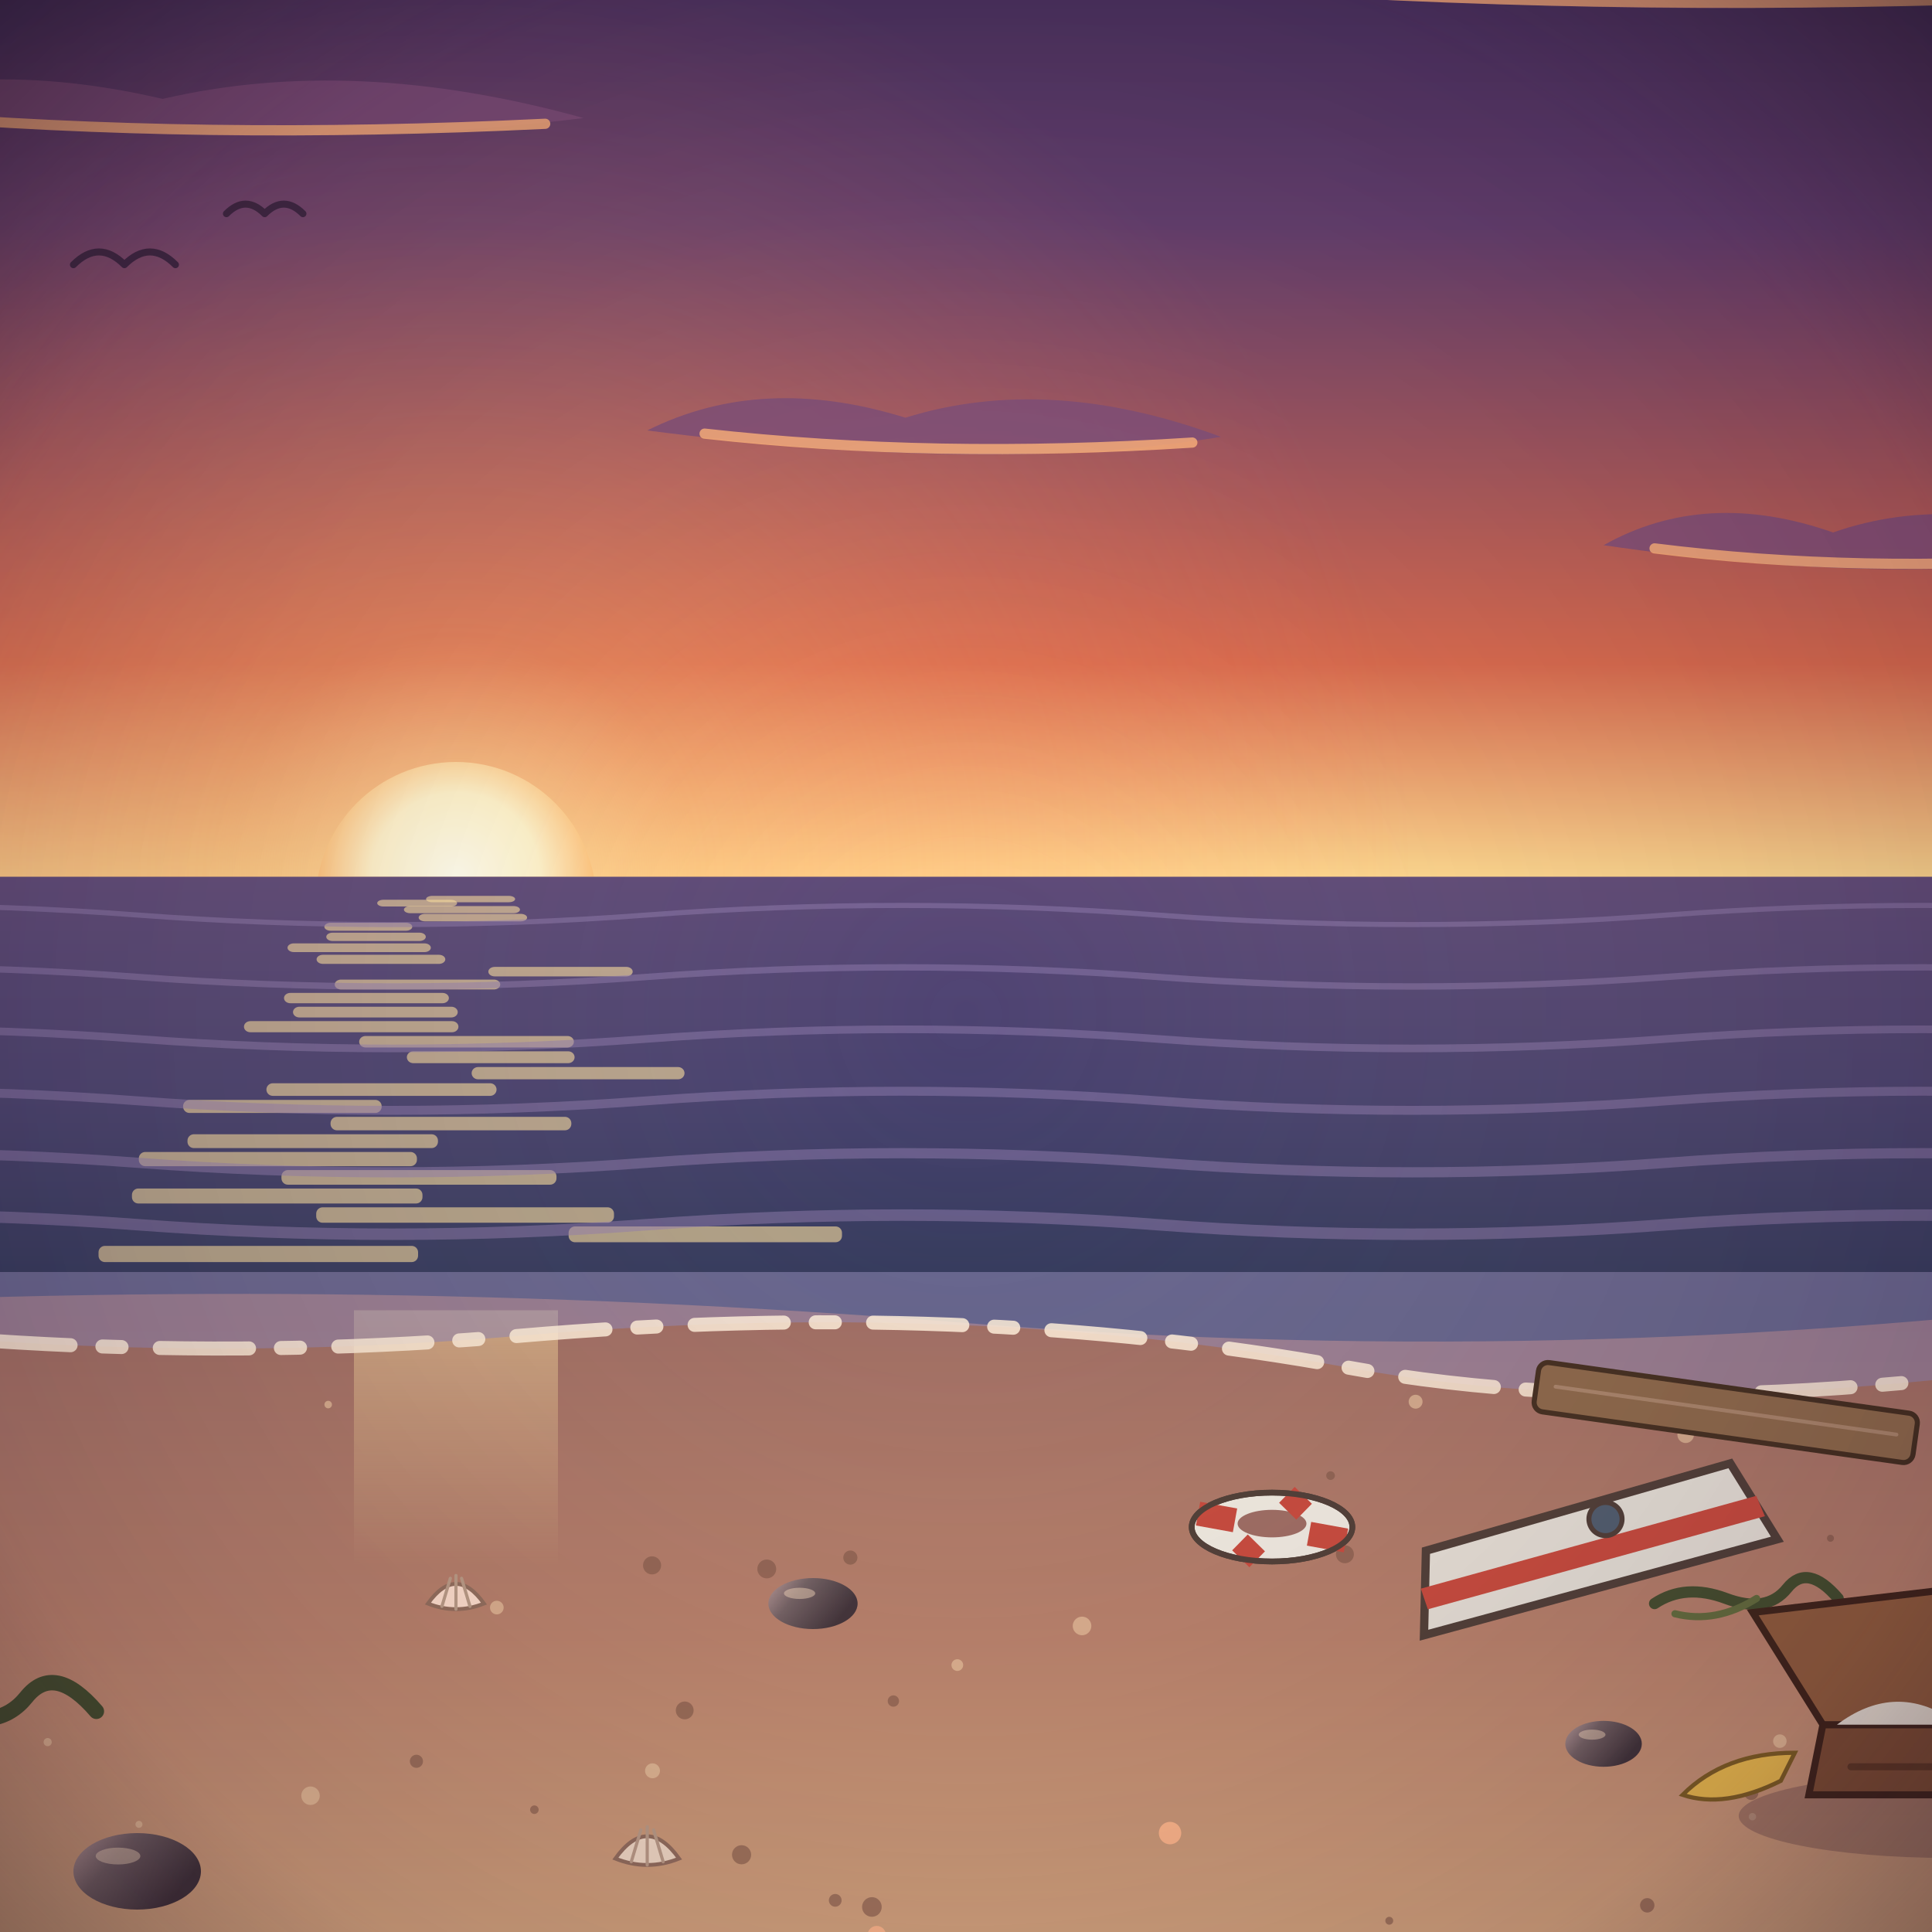
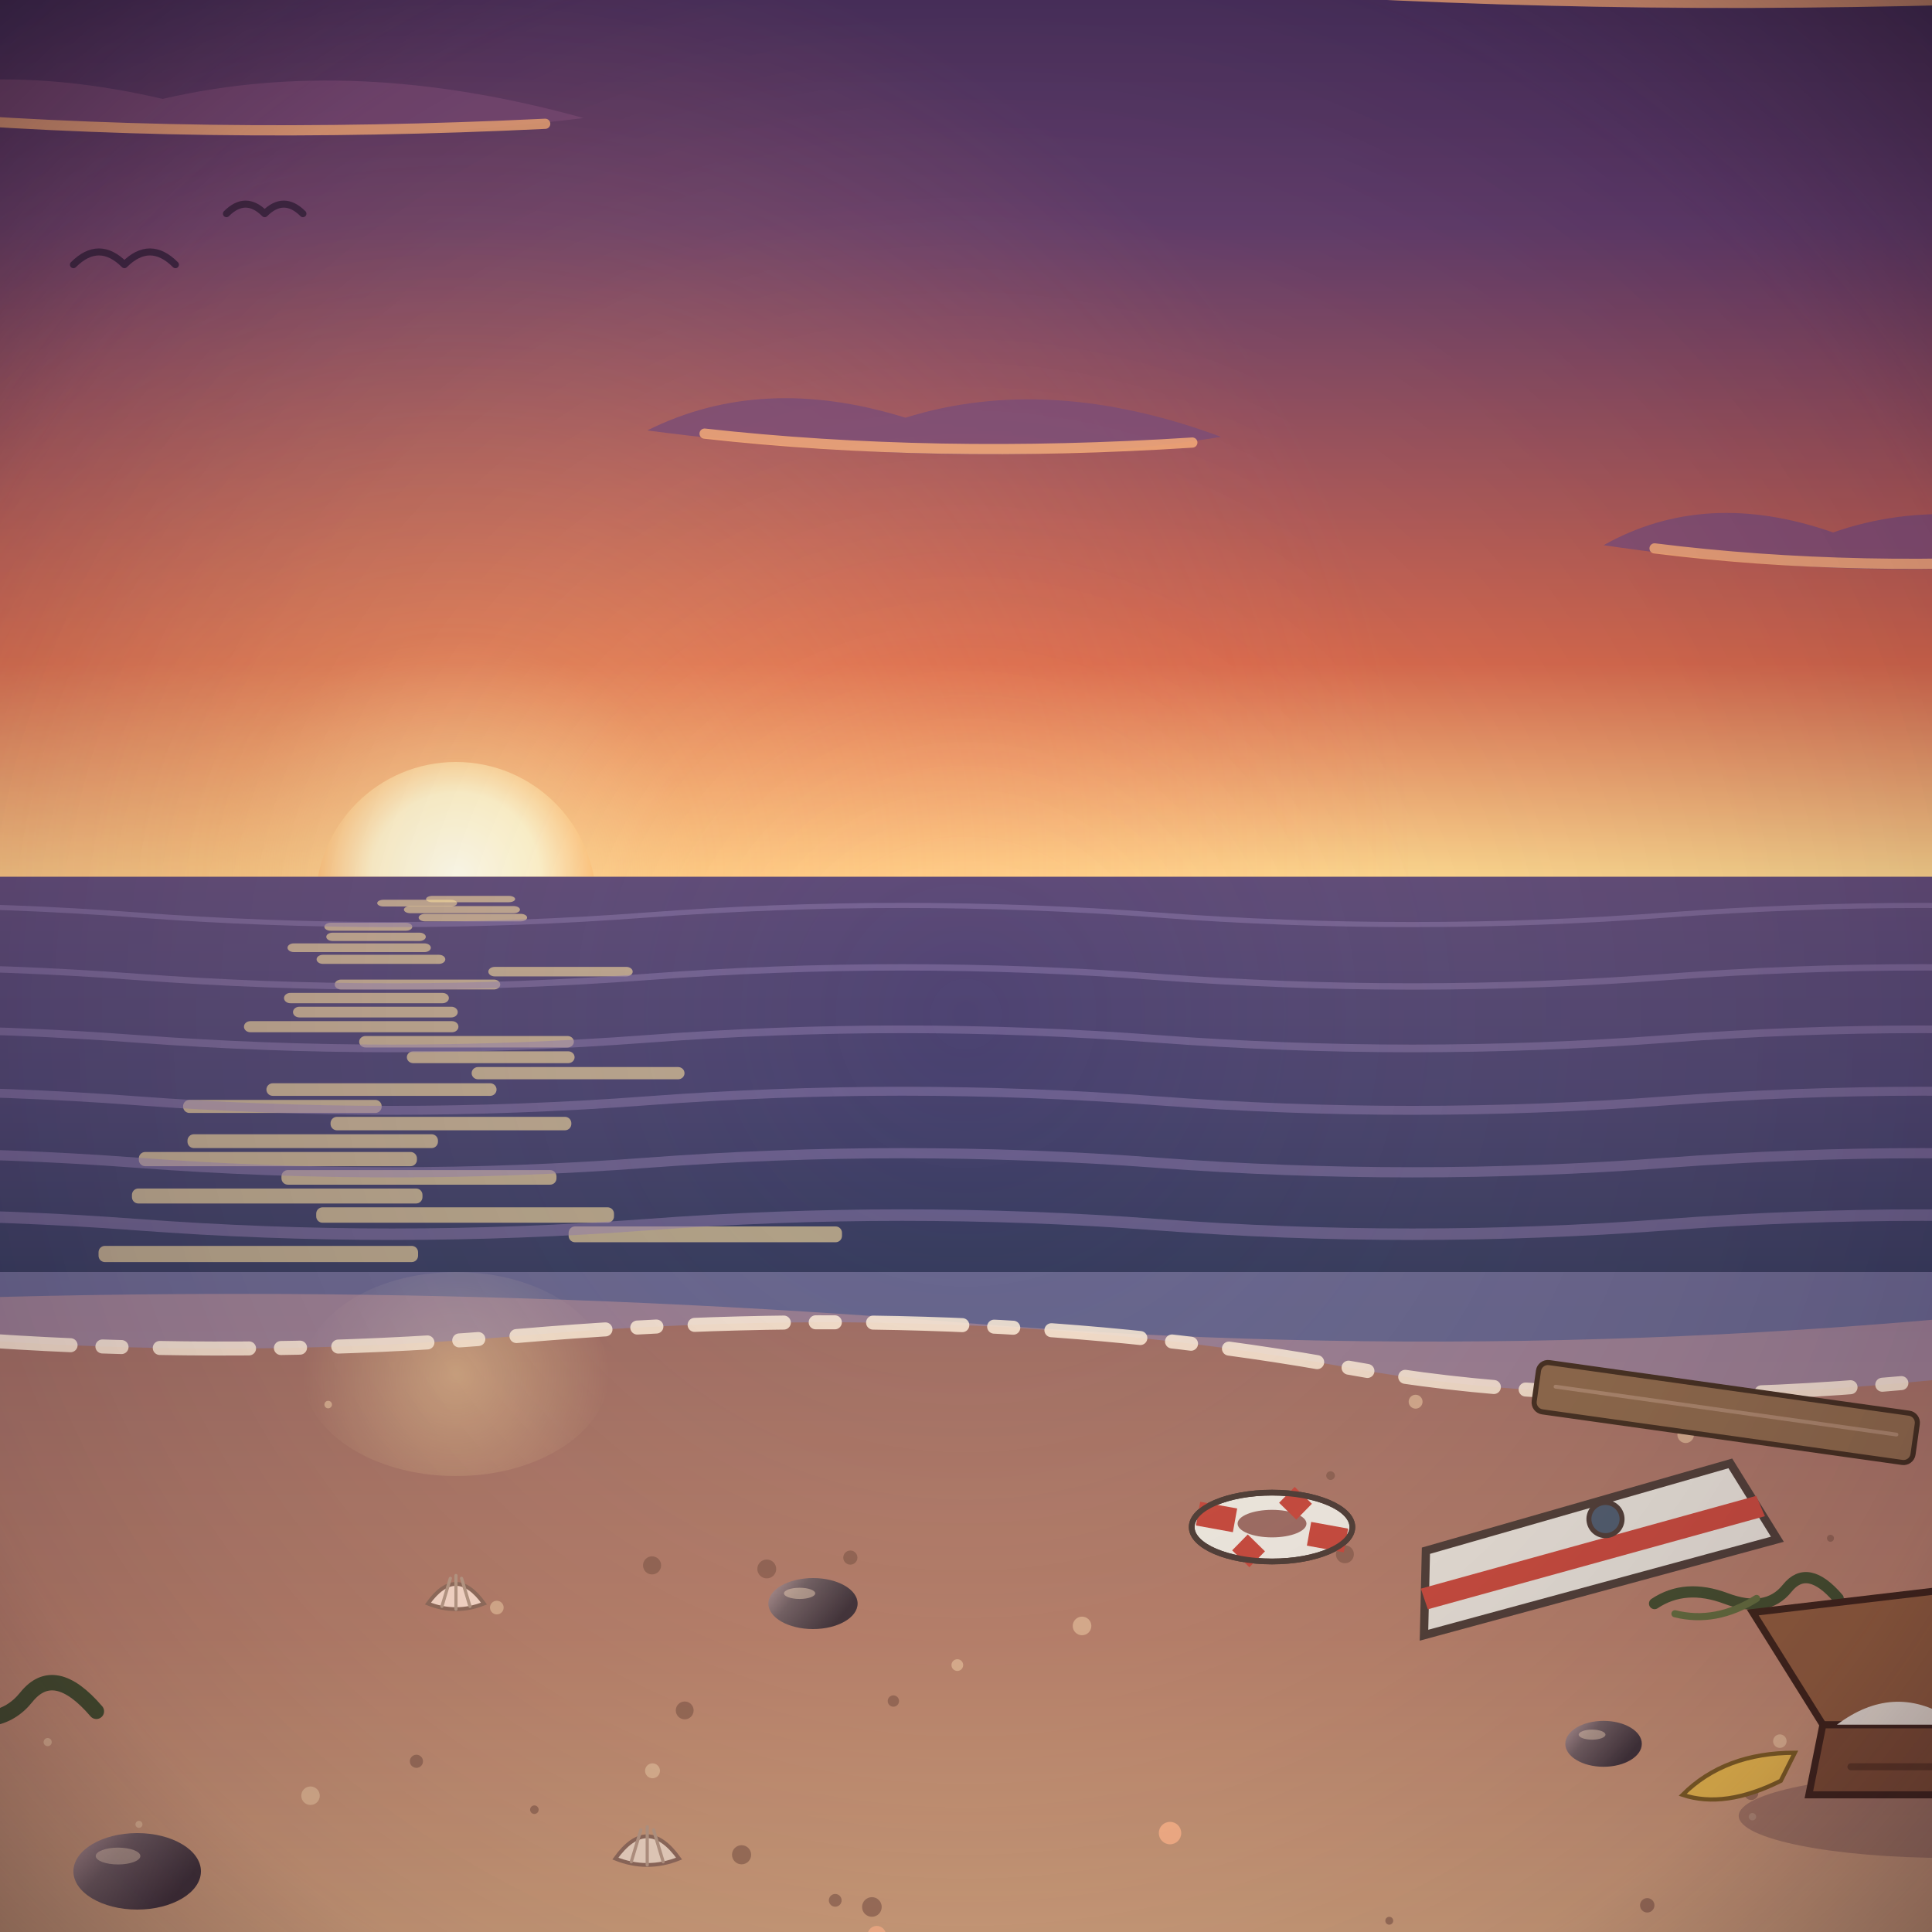
<svg xmlns="http://www.w3.org/2000/svg" width="400" height="400" viewBox="0 0 400 400">
  <defs>
    <linearGradient id="gre0" gradientUnits="userSpaceOnUse" x1="60" y1="336" x2="74" y2="348">
      <stop offset="0" stop-color="#B89A9A" />
      <stop offset="0.4" stop-color="#6E5E62" />
      <stop offset="1" stop-color="#3A2E36" />
    </linearGradient>
    <linearGradient id="gre1" gradientUnits="userSpaceOnUse" x1="317" y1="353" x2="335.2" y2="367">
      <stop offset="0" stop-color="#B89A9A" />
      <stop offset="0.4" stop-color="#6E5E62" />
      <stop offset="1" stop-color="#3A2E36" />
    </linearGradient>
    <linearGradient id="gre2" gradientUnits="userSpaceOnUse" x1="294" y1="318.4" x2="302.4" y2="325.6">
      <stop offset="0" stop-color="#B89A9A" />
      <stop offset="0.4" stop-color="#6E5E62" />
      <stop offset="1" stop-color="#3A2E36" />
    </linearGradient>
    <linearGradient id="gre3" gradientUnits="userSpaceOnUse" x1="169" y1="296" x2="178.8" y2="304">
      <stop offset="0" stop-color="#B89A9A" />
      <stop offset="0.4" stop-color="#6E5E62" />
      <stop offset="1" stop-color="#3A2E36" />
    </linearGradient>
    <linearGradient id="gre4" gradientUnits="userSpaceOnUse" x1="0" y1="0" x2="0" y2="186">
      <stop offset="0" stop-color="#241E4A" />
      <stop offset="0.45" stop-color="#5E3A6E" />
      <stop offset="0.82" stop-color="#D8664A" />
      <stop offset="1" stop-color="#FFD98E" />
    </linearGradient>
    <radialGradient id="gre5" gradientUnits="userSpaceOnUse" cx="120" cy="186" r="150" fx="120" fy="186">
      <stop offset="0" stop-color="#FFE6A8" stop-opacity="0.75" />
      <stop offset="0.25" stop-color="#FFB070" stop-opacity="0.35" />
      <stop offset="1" stop-color="#FF8060" stop-opacity="0" />
    </radialGradient>
    <radialGradient id="gre6" gradientUnits="userSpaceOnUse" cx="120" cy="186" r="22" fx="120" fy="186">
      <stop offset="0" stop-color="#FFFFF0" />
      <stop offset="0.6" stop-color="#FFF4CC" />
      <stop offset="1" stop-color="#FFC27A" />
    </radialGradient>
    <clipPath id="gre7">
      <path d="M0,0 L400,0 L400,186 L0,186 Z" />
    </clipPath>
    <linearGradient id="gre8" gradientUnits="userSpaceOnUse" x1="0" y1="186" x2="0" y2="254">
      <stop offset="0" stop-color="#5B4878" />
      <stop offset="0.5" stop-color="#45406E" />
      <stop offset="1" stop-color="#2B3558" />
    </linearGradient>
    <linearGradient id="gre9" gradientUnits="userSpaceOnUse" x1="0" y1="254" x2="0" y2="400">
      <stop offset="0" stop-color="#9C6A62" />
      <stop offset="0.35" stop-color="#B8806A" />
      <stop offset="0.7" stop-color="#D6A77E" />
      <stop offset="1" stop-color="#8E6450" />
    </linearGradient>
-     <linearGradient id="gre10" gradientUnits="userSpaceOnUse" x1="0" y1="254" x2="0" y2="294">
-       <stop offset="0" stop-color="#FFE2A0" stop-opacity="0.5" />
+     <radialGradient id="gre10" gradientUnits="userSpaceOnUse" cx="120" cy="264" r="24" fx="120" fy="264">
+       <stop offset="0" stop-color="#FFE2A0" stop-opacity="0.45" />
      <stop offset="1" stop-color="#FFE2A0" stop-opacity="0" />
-     </linearGradient>
+     </radialGradient>
    <radialGradient id="gre11" gradientUnits="userSpaceOnUse" cx="200" cy="210" r="300" fx="200" fy="210">
      <stop offset="0" stop-color="#FFD8A0" stop-opacity="0" />
      <stop offset="0.75" stop-color="#3A1E2E" stop-opacity="0.18" />
      <stop offset="1" stop-color="#1A0E18" stop-opacity="0.55" />
    </radialGradient>
  </defs>
  <g transform="translate(200 200)">
    <g>
      <animateTransform attributeName="transform" type="translate" values="60 0;60 0;-56 6" keyTimes="0;0.18;1" calcMode="spline" keySplines="0.45 0 0.55 1;0.45 0 0.55 1" dur="6.4s" begin="0s" fill="freeze" additive="sum" />
      <g>
        <animateTransform attributeName="transform" type="translate" values="0 0;-4 2;0 0" keyTimes="0;0.5;1" calcMode="spline" keySplines="0.45 0 0.55 1;0.45 0 0.55 1" dur="7s" begin="0s" repeatCount="indefinite" additive="sum" />
        <g transform="scale(1.32) translate(-200 -200)">
          <rect width="400" height="188" fill="url(#gre4)" />
          <circle cx="120" cy="186" r="150" fill="url(#gre5)" />
          <g>
            <animateTransform attributeName="transform" type="translate" from="0 0" to="30 0" dur="40s" begin="-17.33s" repeatCount="indefinite" additive="sum" />
            <animateTransform attributeName="transform" type="translate" values="0 0;-15 0;0 0" keyTimes="0;0.5;1" calcMode="spline" keySplines="0.45 0 0.55 1;0.45 0 0.55 1" dur="20s" begin="0s" repeatCount="indefinite" additive="sum" />
            <path d="M20,66 q24,-9 54,-2 q30,-7 66,3 q-48,6 -120,-1 Z" fill="#7A4A78" opacity="0.85" />
            <path d="M32,66.5 q48,4 102,1.4" fill="none" stroke="#FFB27A" stroke-width="1.6" stroke-linecap="round" opacity="0.85" />
          </g>
          <g>
            <animateTransform attributeName="transform" type="translate" from="0 0" to="-30 0" dur="40s" begin="-38.26s" repeatCount="indefinite" additive="sum" />
            <animateTransform attributeName="transform" type="translate" values="0 0;15 0;0 0" keyTimes="0;0.5;1" calcMode="spline" keySplines="0.45 0 0.55 1;0.45 0 0.55 1" dur="20s" begin="0s" repeatCount="indefinite" additive="sum" />
            <path d="M230,46 q30,-9 67.5,-2 q37.5,-7 82.5,3 q-60,6 -150,-1 Z" fill="#7A4A78" opacity="0.85" />
            <path d="M245,46.5 q60,4 127.5,1.4" fill="none" stroke="#FFB27A" stroke-width="1.6" stroke-linecap="round" opacity="0.85" />
          </g>
          <g>
            <animateTransform attributeName="transform" type="translate" from="0 0" to="18 0" dur="40s" begin="-7.03s" repeatCount="indefinite" additive="sum" />
            <animateTransform attributeName="transform" type="translate" values="0 0;-9 0;0 0" keyTimes="0;0.5;1" calcMode="spline" keySplines="0.45 0 0.55 1;0.45 0 0.55 1" dur="20s" begin="0s" repeatCount="indefinite" additive="sum" />
            <path d="M150,116 q18,-9 40.5,-2 q22.5,-7 49.5,3 q-36,6 -90,-1 Z" fill="#7A4A78" opacity="0.85" />
            <path d="M159,116.5 q36,4 76.5,1.4" fill="none" stroke="#FFB27A" stroke-width="1.6" stroke-linecap="round" opacity="0.85" />
          </g>
          <g>
            <animateTransform attributeName="transform" type="translate" from="0 0" to="-21 0" dur="40s" begin="-9.29s" repeatCount="indefinite" additive="sum" />
            <animateTransform attributeName="transform" type="translate" values="0 0;10.5 0;0 0" keyTimes="0;0.5;1" calcMode="spline" keySplines="0.45 0 0.55 1;0.45 0 0.55 1" dur="20s" begin="0s" repeatCount="indefinite" additive="sum" />
            <path d="M300,134 q16,-9 36,-2 q20,-7 44,3 q-32,6 -80,-1 Z" fill="#7A4A78" opacity="0.85" />
            <path d="M308,134.5 q32,4 68,1.4" fill="none" stroke="#FFB27A" stroke-width="1.6" stroke-linecap="round" opacity="0.85" />
          </g>
          <g>
            <animateTransform attributeName="transform" type="translate" from="0 0" to="60 -8" dur="26s" begin="0s" repeatCount="indefinite" additive="sum" />
            <path d="M60,90 q4,-4 8,0 q4,-4 8,0 M84,82 q3,-3 6,0 q3,-3 6,0" fill="none" stroke="#3A2440" stroke-width="1.1" stroke-linecap="round" stroke-linejoin="round" />
          </g>
          <g>
            <circle cx="120" cy="190" r="22" fill="url(#gre6)" clip-path="url(#gre7)">
              <animate attributeName="r" values="22;22.8;22.2;22" keyTimes="0;0.33;0.67;1" calcMode="spline" keySplines="0.45 0 0.55 1;0.45 0 0.55 1;0.45 0 0.55 1" dur="4s" begin="0s" repeatCount="indefinite" />
            </circle>
          </g>
          <rect y="186" width="400" height="78" fill="url(#gre8)" />
          <rect x="115.31" y="189" width="13.97" height="1" rx="1" fill="#FFE2A0" opacity="0.6">
            <animate attributeName="opacity" values="0.15;0.85;0.35;0.15" keyTimes="0;0.33;0.67;1" calcMode="spline" keySplines="0.45 0 0.55 1;0.45 0 0.55 1;0.45 0 0.55 1" dur="1.37s" begin="-0.47s" repeatCount="indefinite" />
          </rect>
          <rect x="107.65" y="189.61" width="12.53" height="1.06" rx="1" fill="#FFE2A0" opacity="0.6">
            <animate attributeName="opacity" values="0.15;0.85;0.35;0.15" keyTimes="0;0.33;0.67;1" calcMode="spline" keySplines="0.45 0 0.55 1;0.45 0 0.55 1;0.45 0 0.55 1" dur="2.29s" begin="-0.88s" repeatCount="indefinite" />
          </rect>
          <rect x="111.84" y="190.6" width="18.2" height="1.12" rx="1" fill="#FFE2A0" opacity="0.6">
            <animate attributeName="opacity" values="0.15;0.85;0.35;0.15" keyTimes="0;0.33;0.67;1" calcMode="spline" keySplines="0.45 0 0.55 1;0.45 0 0.55 1;0.45 0 0.55 1" dur="2.01s" begin="-1s" repeatCount="indefinite" />
          </rect>
          <rect x="114.15" y="191.82" width="17.01" height="1.18" rx="1" fill="#FFE2A0" opacity="0.6">
            <animate attributeName="opacity" values="0.15;0.85;0.35;0.15" keyTimes="0;0.33;0.67;1" calcMode="spline" keySplines="0.45 0 0.55 1;0.45 0 0.55 1;0.45 0 0.55 1" dur="1.6s" begin="-0.34s" repeatCount="indefinite" />
          </rect>
          <rect x="99.36" y="193.22" width="13.79" height="1.25" rx="1" fill="#FFE2A0" opacity="0.6">
            <animate attributeName="opacity" values="0.15;0.85;0.35;0.15" keyTimes="0;0.33;0.67;1" calcMode="spline" keySplines="0.45 0 0.55 1;0.45 0 0.55 1;0.45 0 0.55 1" dur="2.59s" begin="-1.12s" repeatCount="indefinite" />
          </rect>
          <rect x="99.66" y="194.77" width="15.61" height="1.31" rx="1" fill="#FFE2A0" opacity="0.6">
            <animate attributeName="opacity" values="0.15;0.85;0.35;0.15" keyTimes="0;0.33;0.67;1" calcMode="spline" keySplines="0.45 0 0.55 1;0.45 0 0.55 1;0.45 0 0.55 1" dur="2.56s" begin="-1s" repeatCount="indefinite" />
          </rect>
          <rect x="93.58" y="196.45" width="22.48" height="1.37" rx="1" fill="#FFE2A0" opacity="0.6">
            <animate attributeName="opacity" values="0.15;0.85;0.35;0.15" keyTimes="0;0.33;0.67;1" calcMode="spline" keySplines="0.45 0 0.55 1;0.45 0 0.55 1;0.45 0 0.55 1" dur="2.1s" begin="-0.21s" repeatCount="indefinite" />
          </rect>
          <rect x="98.14" y="198.24" width="20.19" height="1.43" rx="1" fill="#FFE2A0" opacity="0.6">
            <animate attributeName="opacity" values="0.15;0.85;0.35;0.15" keyTimes="0;0.33;0.67;1" calcMode="spline" keySplines="0.45 0 0.55 1;0.45 0 0.55 1;0.45 0 0.55 1" dur="1.28s" begin="-1.01s" repeatCount="indefinite" />
          </rect>
          <rect x="125.08" y="200.14" width="22.64" height="1.49" rx="1" fill="#FFE2A0" opacity="0.6">
            <animate attributeName="opacity" values="0.15;0.85;0.35;0.15" keyTimes="0;0.33;0.67;1" calcMode="spline" keySplines="0.45 0 0.55 1;0.45 0 0.55 1;0.45 0 0.55 1" dur="2.48s" begin="-0.77s" repeatCount="indefinite" />
          </rect>
          <rect x="100.98" y="202.13" width="25.97" height="1.55" rx="1" fill="#FFE2A0" opacity="0.6">
            <animate attributeName="opacity" values="0.15;0.85;0.35;0.15" keyTimes="0;0.33;0.67;1" calcMode="spline" keySplines="0.45 0 0.55 1;0.45 0 0.55 1;0.45 0 0.55 1" dur="1.93s" begin="-1.09s" repeatCount="indefinite" />
          </rect>
          <rect x="93.03" y="204.22" width="25.86" height="1.62" rx="1" fill="#FFE2A0" opacity="0.6">
            <animate attributeName="opacity" values="0.15;0.85;0.35;0.15" keyTimes="0;0.33;0.67;1" calcMode="spline" keySplines="0.45 0 0.55 1;0.45 0 0.55 1;0.45 0 0.55 1" dur="2.33s" begin="-0.06s" repeatCount="indefinite" />
          </rect>
          <rect x="94.44" y="206.39" width="25.84" height="1.68" rx="1" fill="#FFE2A0" opacity="0.6">
            <animate attributeName="opacity" values="0.15;0.85;0.35;0.15" keyTimes="0;0.33;0.67;1" calcMode="spline" keySplines="0.45 0 0.55 1;0.45 0 0.55 1;0.45 0 0.55 1" dur="1.34s" begin="-1.14s" repeatCount="indefinite" />
          </rect>
          <rect x="86.75" y="208.65" width="33.64" height="1.74" rx="1" fill="#FFE2A0" opacity="0.6">
            <animate attributeName="opacity" values="0.15;0.85;0.35;0.15" keyTimes="0;0.33;0.67;1" calcMode="spline" keySplines="0.45 0 0.55 1;0.45 0 0.55 1;0.45 0 0.55 1" dur="1.59s" begin="-0.1s" repeatCount="indefinite" />
          </rect>
          <rect x="104.82" y="210.98" width="33.68" height="1.8" rx="1" fill="#FFE2A0" opacity="0.6">
            <animate attributeName="opacity" values="0.15;0.85;0.35;0.15" keyTimes="0;0.33;0.67;1" calcMode="spline" keySplines="0.45 0 0.55 1;0.45 0 0.55 1;0.45 0 0.55 1" dur="1.54s" begin="-1.91s" repeatCount="indefinite" />
          </rect>
          <rect x="112.3" y="213.38" width="26.31" height="1.86" rx="1" fill="#FFE2A0" opacity="0.6">
            <animate attributeName="opacity" values="0.15;0.85;0.35;0.15" keyTimes="0;0.33;0.67;1" calcMode="spline" keySplines="0.45 0 0.55 1;0.45 0 0.55 1;0.45 0 0.55 1" dur="1.77s" begin="-0.74s" repeatCount="indefinite" />
          </rect>
          <rect x="122.46" y="215.85" width="33.39" height="1.92" rx="1" fill="#FFE2A0" opacity="0.6">
            <animate attributeName="opacity" values="0.15;0.85;0.35;0.15" keyTimes="0;0.33;0.67;1" calcMode="spline" keySplines="0.45 0 0.55 1;0.45 0 0.55 1;0.45 0 0.55 1" dur="1.36s" begin="-1.08s" repeatCount="indefinite" />
          </rect>
          <rect x="90.27" y="218.39" width="36.1" height="1.98" rx="1" fill="#FFE2A0" opacity="0.6">
            <animate attributeName="opacity" values="0.15;0.85;0.35;0.15" keyTimes="0;0.33;0.67;1" calcMode="spline" keySplines="0.45 0 0.55 1;0.45 0 0.55 1;0.45 0 0.55 1" dur="1.47s" begin="-0.46s" repeatCount="indefinite" />
          </rect>
          <rect x="77.2" y="221" width="31.15" height="2.05" rx="1" fill="#FFE2A0" opacity="0.6">
            <animate attributeName="opacity" values="0.15;0.85;0.35;0.15" keyTimes="0;0.33;0.67;1" calcMode="spline" keySplines="0.45 0 0.55 1;0.45 0 0.55 1;0.45 0 0.55 1" dur="1.94s" begin="-1s" repeatCount="indefinite" />
          </rect>
          <rect x="100.33" y="223.66" width="37.77" height="2.11" rx="1" fill="#FFE2A0" opacity="0.6">
            <animate attributeName="opacity" values="0.15;0.85;0.35;0.15" keyTimes="0;0.33;0.67;1" calcMode="spline" keySplines="0.45 0 0.55 1;0.45 0 0.55 1;0.45 0 0.55 1" dur="1.45s" begin="-0.43s" repeatCount="indefinite" />
          </rect>
          <rect x="77.89" y="226.39" width="39.29" height="2.17" rx="1" fill="#FFE2A0" opacity="0.6">
            <animate attributeName="opacity" values="0.15;0.85;0.35;0.15" keyTimes="0;0.33;0.67;1" calcMode="spline" keySplines="0.45 0 0.55 1;0.45 0 0.55 1;0.45 0 0.55 1" dur="2.19s" begin="-1.22s" repeatCount="indefinite" />
          </rect>
          <rect x="70.26" y="229.17" width="43.62" height="2.23" rx="1" fill="#FFE2A0" opacity="0.6">
            <animate attributeName="opacity" values="0.15;0.85;0.35;0.15" keyTimes="0;0.33;0.67;1" calcMode="spline" keySplines="0.45 0 0.55 1;0.45 0 0.55 1;0.45 0 0.55 1" dur="2.37s" begin="-1.8s" repeatCount="indefinite" />
          </rect>
          <rect x="92.63" y="232.01" width="43.14" height="2.29" rx="1" fill="#FFE2A0" opacity="0.6">
            <animate attributeName="opacity" values="0.15;0.85;0.35;0.15" keyTimes="0;0.33;0.67;1" calcMode="spline" keySplines="0.45 0 0.55 1;0.45 0 0.55 1;0.45 0 0.55 1" dur="1.4s" begin="-1.43s" repeatCount="indefinite" />
          </rect>
          <rect x="69.18" y="234.9" width="45.57" height="2.35" rx="1" fill="#FFE2A0" opacity="0.6">
            <animate attributeName="opacity" values="0.15;0.85;0.35;0.15" keyTimes="0;0.33;0.67;1" calcMode="spline" keySplines="0.45 0 0.55 1;0.45 0 0.55 1;0.45 0 0.55 1" dur="1.75s" begin="-0.13s" repeatCount="indefinite" />
          </rect>
          <rect x="98.08" y="237.85" width="46.71" height="2.42" rx="1" fill="#FFE2A0" opacity="0.6">
            <animate attributeName="opacity" values="0.15;0.85;0.35;0.15" keyTimes="0;0.33;0.67;1" calcMode="spline" keySplines="0.45 0 0.55 1;0.45 0 0.55 1;0.45 0 0.55 1" dur="2.57s" begin="-0.95s" repeatCount="indefinite" />
          </rect>
          <rect x="137.67" y="240.85" width="42.88" height="2.48" rx="1" fill="#FFE2A0" opacity="0.6">
            <animate attributeName="opacity" values="0.15;0.85;0.35;0.15" keyTimes="0;0.33;0.67;1" calcMode="spline" keySplines="0.45 0 0.55 1;0.45 0 0.55 1;0.45 0 0.55 1" dur="1.95s" begin="-0.33s" repeatCount="indefinite" />
          </rect>
          <rect x="63.94" y="243.9" width="50.12" height="2.54" rx="1" fill="#FFE2A0" opacity="0.6">
            <animate attributeName="opacity" values="0.15;0.85;0.35;0.15" keyTimes="0;0.33;0.67;1" calcMode="spline" keySplines="0.45 0 0.55 1;0.45 0 0.55 1;0.45 0 0.55 1" dur="1.32s" begin="-1.62s" repeatCount="indefinite" />
          </rect>
          <g>
            <animateTransform attributeName="transform" type="translate" from="0 0" to="0 6" dur="3.2s" begin="0s" repeatCount="indefinite" additive="sum" />
            <path d="M-10,192 q40,-3 80,0 t80,0 t80,0 t80,0 t80,0" fill="none" stroke="#8E7AAE" stroke-width="0.8" opacity="0.5">
              <animate attributeName="opacity" values="0.1;0.55;0.1;0.1" keyTimes="0;0.33;0.67;1" calcMode="spline" keySplines="0.45 0 0.55 1;0.45 0 0.55 1;0.45 0 0.55 1" dur="3.2s" begin="0s" repeatCount="indefinite" />
            </path>
          </g>
          <g>
            <animateTransform attributeName="transform" type="translate" from="0 0" to="0 6" dur="3.2s" begin="-0.5s" repeatCount="indefinite" additive="sum" />
            <path d="M-10,201.71 q40,-3 80,0 t80,0 t80,0 t80,0 t80,0" fill="none" stroke="#8E7AAE" stroke-width="1" opacity="0.5">
              <animate attributeName="opacity" values="0.1;0.55;0.1;0.1" keyTimes="0;0.33;0.67;1" calcMode="spline" keySplines="0.45 0 0.55 1;0.45 0 0.55 1;0.45 0 0.55 1" dur="3.2s" begin="-0.5s" repeatCount="indefinite" />
            </path>
          </g>
          <g>
            <animateTransform attributeName="transform" type="translate" from="0 0" to="0 6" dur="3.2s" begin="-1s" repeatCount="indefinite" additive="sum" />
            <path d="M-10,211.43 q40,-3 80,0 t80,0 t80,0 t80,0 t80,0" fill="none" stroke="#8E7AAE" stroke-width="1.2" opacity="0.5">
              <animate attributeName="opacity" values="0.1;0.55;0.1;0.1" keyTimes="0;0.33;0.67;1" calcMode="spline" keySplines="0.45 0 0.55 1;0.45 0 0.55 1;0.45 0 0.55 1" dur="3.2s" begin="-1s" repeatCount="indefinite" />
            </path>
          </g>
          <g>
            <animateTransform attributeName="transform" type="translate" from="0 0" to="0 6" dur="3.2s" begin="-1.5s" repeatCount="indefinite" additive="sum" />
            <path d="M-10,221.14 q40,-3 80,0 t80,0 t80,0 t80,0 t80,0" fill="none" stroke="#8E7AAE" stroke-width="1.4" opacity="0.5">
              <animate attributeName="opacity" values="0.1;0.55;0.1;0.1" keyTimes="0;0.33;0.67;1" calcMode="spline" keySplines="0.45 0 0.55 1;0.45 0 0.55 1;0.45 0 0.55 1" dur="3.2s" begin="-1.5s" repeatCount="indefinite" />
            </path>
          </g>
          <g>
            <animateTransform attributeName="transform" type="translate" from="0 0" to="0 6" dur="3.2s" begin="-2s" repeatCount="indefinite" additive="sum" />
            <path d="M-10,230.86 q40,-3 80,0 t80,0 t80,0 t80,0 t80,0" fill="none" stroke="#8E7AAE" stroke-width="1.6" opacity="0.5">
              <animate attributeName="opacity" values="0.1;0.55;0.1;0.1" keyTimes="0;0.33;0.67;1" calcMode="spline" keySplines="0.45 0 0.55 1;0.45 0 0.55 1;0.45 0 0.55 1" dur="3.2s" begin="-2s" repeatCount="indefinite" />
            </path>
          </g>
          <g>
            <animateTransform attributeName="transform" type="translate" from="0 0" to="0 6" dur="3.2s" begin="-2.5s" repeatCount="indefinite" additive="sum" />
            <path d="M-10,240.57 q40,-3 80,0 t80,0 t80,0 t80,0 t80,0" fill="none" stroke="#8E7AAE" stroke-width="1.8" opacity="0.5">
              <animate attributeName="opacity" values="0.1;0.55;0.1;0.1" keyTimes="0;0.33;0.67;1" calcMode="spline" keySplines="0.45 0 0.55 1;0.45 0 0.55 1;0.45 0 0.55 1" dur="3.2s" begin="-2.5s" repeatCount="indefinite" />
            </path>
          </g>
          <path d="M0,254 Q100,248 200,256 T400,250 L400,400 L0,400 Z" fill="url(#gre9)" />
-           <rect x="104" y="254" width="32" height="40" fill="url(#gre10)" />
+           <ellipse cx="120" cy="264" rx="24" ry="16" fill="url(#gre10)" />
          <path d="M-10,252 Q60,264 130,258 T260,263 T410,256 L410,248 L-10,248 Z" fill="#8E86B8" opacity="0.55">
            <animate attributeName="d" values="M-10,248 Q60,260 130,254 T260,259 T410,252 L410,248 L-10,248 Z;M-10,266 Q60,278 130,272 T260,277 T410,270 L410,248 L-10,248 Z;M-10,258 Q60,270 130,264 T260,269 T410,262 L410,248 L-10,248 Z;M-10,248 Q60,260 130,254 T260,259 T410,252 L410,248 L-10,248 Z" keyTimes="0;0.33;0.67;1" calcMode="spline" keySplines="0.45 0 0.55 1;0.45 0 0.55 1;0.45 0 0.55 1" dur="5.2s" begin="0s" repeatCount="indefinite" />
          </path>
          <path d="M-10,252 Q60,264 130,258 T260,263 T410,256" fill="none" stroke="#FFF0DC" stroke-width="2.2" stroke-linecap="round" stroke-dasharray="14 5 3 6" opacity="0.85">
            <animate attributeName="d" values="M-10,248 Q60,260 130,254 T260,259 T410,252;M-10,266 Q60,278 130,272 T260,277 T410,270;M-10,258 Q60,270 130,264 T260,269 T410,262;M-10,248 Q60,260 130,254 T260,259 T410,252" keyTimes="0;0.33;0.67;1" calcMode="spline" keySplines="0.45 0 0.55 1;0.45 0 0.55 1;0.45 0 0.55 1" dur="5.2s" begin="0s" repeatCount="indefinite" />
            <animate attributeName="opacity" values="0.5;0.95;0.7;0.5" keyTimes="0;0.33;0.67;1" calcMode="spline" keySplines="0.45 0 0.55 1;0.45 0 0.55 1;0.45 0 0.55 1" dur="5.2s" begin="0s" repeatCount="indefinite" />
          </path>
          <circle cx="335.59" cy="289.76" r="0.55" fill="#7A5242" opacity="0.6" />
          <circle cx="180.03" cy="389.86" r="0.53" fill="#7A5242" opacity="0.6" />
          <circle cx="330.01" cy="301.33" r="1.26" fill="#7A5242" opacity="0.6" />
          <circle cx="399.56" cy="276.96" r="0.6" fill="#7A5242" opacity="0.6" />
          <circle cx="190.24" cy="352.32" r="0.77" fill="#F2CFA6" opacity="0.6" />
          <circle cx="58.26" cy="369.79" r="0.58" fill="#F2CFA6" opacity="0.6" />
          <circle cx="378.7" cy="328.28" r="1.53" fill="#7A5242" opacity="0.6" />
          <circle cx="108.47" cy="353.11" r="0.88" fill="#7A5242" opacity="0.6" />
          <circle cx="41.55" cy="290.58" r="1.32" fill="#F2CFA6" opacity="0.6" />
          <circle cx="123.51" cy="362.18" r="1.26" fill="#F2CFA6" opacity="0.6" />
          <circle cx="218" cy="379.64" r="1.18" fill="#F2CFA6" opacity="0.6" />
          <circle cx="46.88" cy="330.88" r="0.8" fill="#F2CFA6" opacity="0.6" />
          <circle cx="347.9" cy="373.32" r="0.66" fill="#F2CFA6" opacity="0.6" />
          <circle cx="132.3" cy="332.33" r="0.67" fill="#7A5242" opacity="0.6" />
          <circle cx="270.52" cy="268.34" r="1.09" fill="#F2CFA6" opacity="0.6" />
          <circle cx="55.96" cy="321.73" r="0.64" fill="#F2CFA6" opacity="0.6" />
          <circle cx="208.8" cy="353.29" r="1.29" fill="#7A5242" opacity="0.6" />
          <circle cx="323.16" cy="329.69" r="1.12" fill="#7A5242" opacity="0.6" />
          <circle cx="97.19" cy="330.14" r="1.45" fill="#F2CFA6" opacity="0.6" />
          <circle cx="34.35" cy="387.4" r="1.28" fill="#7A5242" opacity="0.6" />
          <circle cx="40.85" cy="280.52" r="0.63" fill="#7A5242" opacity="0.6" />
          <circle cx="257.18" cy="279.93" r="0.68" fill="#7A5242" opacity="0.6" />
          <circle cx="8.36" cy="316.3" r="1.37" fill="#7A5242" opacity="0.6" />
          <circle cx="266.39" cy="349.75" r="0.62" fill="#7A5242" opacity="0.6" />
          <circle cx="155.88" cy="316.76" r="1.4" fill="#7A5242" opacity="0.6" />
          <circle cx="388.5" cy="344.52" r="0.78" fill="#7A5242" opacity="0.6" />
          <circle cx="150.76" cy="294.01" r="1.42" fill="#7A5242" opacity="0.6" />
          <circle cx="306.85" cy="347.33" r="1.13" fill="#7A5242" opacity="0.6" />
          <circle cx="28.97" cy="335.31" r="0.97" fill="#7A5242" opacity="0.6" />
          <circle cx="126.41" cy="300.63" r="1.07" fill="#F2CFA6" opacity="0.6" />
          <circle cx="28.02" cy="340.75" r="0.97" fill="#7A5242" opacity="0.6" />
          <circle cx="42.57" cy="315.52" r="1.11" fill="#7A5242" opacity="0.6" />
          <circle cx="388.26" cy="385.47" r="0.93" fill="#F2CFA6" opacity="0.6" />
          <circle cx="218.2" cy="303.51" r="1.46" fill="#F2CFA6" opacity="0.6" />
          <circle cx="261.32" cy="360.68" r="1.15" fill="#F2CFA6" opacity="0.6" />
          <circle cx="327.65" cy="321.58" r="1.06" fill="#F2CFA6" opacity="0.6" />
          <circle cx="99.96" cy="268.79" r="0.59" fill="#F2CFA6" opacity="0.6" />
          <circle cx="156.92" cy="361.56" r="0.65" fill="#F2CFA6" opacity="0.6" />
          <circle cx="245.03" cy="358.13" r="1.09" fill="#F2CFA6" opacity="0.6" />
          <circle cx="239.38" cy="392.69" r="0.88" fill="#7A5242" opacity="0.6" />
          <circle cx="152.15" cy="371.14" r="1.25" fill="#7A5242" opacity="0.6" />
          <circle cx="113.8" cy="324.74" r="1.03" fill="#7A5242" opacity="0.6" />
          <circle cx="259.43" cy="292.27" r="1.41" fill="#7A5242" opacity="0.6" />
          <circle cx="198.64" cy="309.65" r="0.92" fill="#F2CFA6" opacity="0.6" />
          <circle cx="13.08" cy="338.5" r="0.69" fill="#7A5242" opacity="0.6" />
          <circle cx="159.64" cy="360.27" r="0.51" fill="#F2CFA6" opacity="0.6" />
          <circle cx="150.83" cy="326.23" r="1.17" fill="#F2CFA6" opacity="0.6" />
          <circle cx="334.91" cy="321.7" r="1.27" fill="#F2CFA6" opacity="0.6" />
          <circle cx="115.42" cy="359.44" r="0.85" fill="#7A5242" opacity="0.6" />
          <circle cx="339.94" cy="380.25" r="0.89" fill="#F2CFA6" opacity="0.6" />
          <circle cx="164.8" cy="339.4" r="1.5" fill="#7A5242" opacity="0.6" />
          <circle cx="340.51" cy="396.43" r="1.21" fill="#7A5242" opacity="0.6" />
          <circle cx="70.64" cy="360.96" r="1.53" fill="#F2CFA6" opacity="0.6" />
          <circle cx="312.88" cy="273.52" r="1.3" fill="#F2CFA6" opacity="0.6" />
          <circle cx="34.78" cy="331.87" r="1.57" fill="#7A5242" opacity="0.6" />
          <circle cx="188.61" cy="315.29" r="0.89" fill="#7A5242" opacity="0.6" />
          <circle cx="382.59" cy="351.37" r="0.94" fill="#F2CFA6" opacity="0.6" />
          <circle cx="323.35" cy="333.43" r="0.58" fill="#F2CFA6" opacity="0.6" />
          <circle cx="139.25" cy="375.42" r="0.65" fill="#7A5242" opacity="0.6" />
          <circle cx="185.24" cy="347.59" r="1.54" fill="#7A5242" opacity="0.6" />
          <circle cx="4.33" cy="277.12" r="1.26" fill="#7A5242" opacity="0.6" />
          <circle cx="168.75" cy="294.57" r="1.48" fill="#7A5242" opacity="0.6" />
          <circle cx="211.23" cy="367.75" r="1.38" fill="#7A5242" opacity="0.6" />
          <circle cx="369.73" cy="361.03" r="1.46" fill="#7A5242" opacity="0.6" />
          <circle cx="181.86" cy="292.79" r="1.11" fill="#7A5242" opacity="0.6" />
          <circle cx="70.28" cy="334.63" r="0.55" fill="#F2CFA6" opacity="0.6" />
          <circle cx="366.13" cy="389.86" r="0.82" fill="#F2CFA6" opacity="0.6" />
          <circle cx="210.18" cy="356.91" r="0.71" fill="#7A5242" opacity="0.6" />
          <circle cx="179.49" cy="346.55" r="1" fill="#7A5242" opacity="0.6" />
          <circle cx="300.68" cy="285.5" r="1.49" fill="#F2CFA6" opacity="0.6" />
          <ellipse cx="70" cy="342" rx="10" ry="6" fill="url(#gre0)" />
          <ellipse cx="67" cy="339.6" rx="3.5" ry="1.32" fill="#FFE2C4" opacity="0.45" />
          <ellipse cx="330" cy="360" rx="13" ry="7" fill="url(#gre1)" />
          <ellipse cx="326.1" cy="357.2" rx="4.55" ry="1.54" fill="#FFE2C4" opacity="0.45" />
          <ellipse cx="300" cy="322" rx="6" ry="3.6" fill="url(#gre2)" />
          <ellipse cx="298.2" cy="320.56" rx="2.1" ry="0.79" fill="#FFE2C4" opacity="0.45" />
          <path d="M145,340 Q150,333 155,340 Q150,342 145,340 Z" fill="#F2DCC8" stroke="#8E6A5A" stroke-width="0.6" />
          <path d="M150,341 L150,335 M147.5,340.5 L149,335.5 M152.5,340.5 L151,335.5" fill="none" stroke="#B89A86" stroke-width="0.5" stroke-linecap="round" stroke-linejoin="round" />
          <path d="M258,372 Q262,366.4 266,372 Q262,373.6 258,372 Z" fill="#F6C8B8" stroke="#8E6A5A" stroke-width="0.6" />
          <path d="M262,372.8 L262,368 M260,372.4 L261.2,368.4 M264,372.4 L262.8,368.4" fill="none" stroke="#B89A86" stroke-width="0.5" stroke-linecap="round" stroke-linejoin="round" />
          <path d="M242.51,338.02 Q234.11,337.76 L232.16,342.82 Q229.97,337.8 L221.59,338.2 Q228.64,335.35 L225.41,330.54 Q231.95,333.8 L238.34,330.43 Q235.33,335.29 Z" fill="#E8744A" stroke="#7A2E1E" stroke-width="0.9" stroke-linejoin="round" />
          <circle cx="232" cy="336" r="1.76" fill="#FFB68A" />
          <path d="M99.63,384.42 Q95.6,381.58 L90.34,383.51 Q93.47,380.25 L88.87,377.75 Q94.84,378.57 L97.25,375.1 Q97.81,378.87 L103.9,379.23 Q98.28,380.73 Z" fill="#D85A6A" stroke="#7A2E1E" stroke-width="0.9" stroke-linejoin="round" />
          <circle cx="96" cy="380" r="1.28" fill="#FFB68A" />
          <path d="M24,318 q6.6,-4.4 15.4,-1.1 t13.2,-2.2 t11,2.2" fill="none" stroke="#3E4A2A" stroke-width="2.42" stroke-linecap="round" stroke-linejoin="round" />
          <path d="M28.4,320.2 q8.8,2.2 17.6,-3.3" fill="none" stroke="#5E6A3A" stroke-width="1.54" stroke-linecap="round" stroke-linejoin="round" />
          <path d="M308,300 q4.8,-3.2 11.2,-0.8 t9.6,-1.6 t8,1.6" fill="none" stroke="#3E4A2A" stroke-width="1.76" stroke-linecap="round" stroke-linejoin="round" />
          <path d="M311.2,301.6 q6.4,1.6 12.8,-2.4" fill="none" stroke="#5E6A3A" stroke-width="1.12" stroke-linecap="round" stroke-linejoin="round" />
          <path d="M192.27,356 Q186.41,353.78 L181.8,356.93 Q183.42,352.79 L177.13,351.05 Q183.99,350.71 L184.72,346.48 Q187.34,350.41 L194.08,349.54 Q188.84,352.31 Z" fill="#F08A5A" stroke="#7A2E1E" stroke-width="0.9" stroke-linejoin="round" />
          <circle cx="186" cy="352" r="1.44" fill="#FFB68A" />
          <path d="M115.6,300 Q120,293.84 124.4,300 Q120,301.76 115.6,300 Z" fill="#FFE0D0" stroke="#8E6A5A" stroke-width="0.6" />
          <path d="M120,300.88 L120,295.6 M117.8,300.44 L119.12,296.04 M122.2,300.44 L120.88,296.04" fill="none" stroke="#B89A86" stroke-width="0.5" stroke-linecap="round" stroke-linejoin="round" />
          <ellipse cx="176" cy="300" rx="7" ry="4" fill="url(#gre3)" />
          <ellipse cx="173.9" cy="298.4" rx="2.45" ry="0.88" fill="#FFE2C4" opacity="0.45" />
          <g transform="translate(300 300) rotate(-10) scale(1.3)">
            <path d="M-22,0 L22,-4 L18,-14 L-20,-10 Z" fill="#E8E4DC" stroke="#4A3A34" stroke-width="1" />
            <path d="M-21,-3 L21,-7 L20.4,-9.6 L-21.4,-5.6 Z" fill="#C8463A" />
            <circle cx="2" cy="-10" r="2" fill="#4A5A6E" stroke="#4A3A34" stroke-width="0.6" />
          </g>
          <g transform="translate(352 330) scale(1.1)">
            <ellipse cx="2" cy="3" rx="30" ry="6" fill="#5A3A40" opacity="0.35" />
            <path d="M-18,0 L16,0 L14,-10 L-16,-10 Z" fill="#7A4A30" stroke="#3A2016" stroke-width="1" />
            <path d="M-16,-10 L-26,-26 L8,-30 L14,-10 Z" fill="#8E5A3A" stroke="#3A2016" stroke-width="1" />
            <path d="M-14,-10 Q-6,-16 2,-11 Q8,-15 13,-10 Z" fill="#E8E0D4" />
            <path d="M10,-2 Q22,-6 30,2 Q22,6 12,4 Z" fill="#4E7AB8" stroke="#2A3A5A" stroke-width="0.6" />
            <path d="M-22,-2 Q-30,2 -36,0 Q-30,-6 -20,-6 Z" fill="#E8B84A" stroke="#7A5A20" stroke-width="0.6" />
            <path d="M-12,-4 l20,0" fill="none" stroke="#5A3420" stroke-width="1" stroke-linecap="round" stroke-linejoin="round" />
          </g>
          <g transform="translate(248 288) scale(0.9)">
            <ellipse cx="0" cy="0" rx="14" ry="6" fill="#F2EEE6" stroke="#4A3A34" stroke-width="1" />
            <ellipse cx="0" cy="-0.6" rx="6" ry="2.4" fill="#9C6A62" />
            <path d="M6.45,1.17 L12.89,2.34" stroke="#C8463A" stroke-width="4.2" />
            <path d="M-2.73,2.76 L-5.45,5.53" stroke="#C8463A" stroke-width="4.2" />
            <path d="M-6.45,-1.17 L-12.89,-2.34" stroke="#C8463A" stroke-width="4.2" />
            <path d="M2.73,-2.76 L5.45,-5.53" stroke="#C8463A" stroke-width="4.2" />
            <ellipse cx="0" cy="0" rx="14" ry="6" fill="none" stroke="#4A3A34" stroke-width="1" />
          </g>
          <g transform="rotate(8 290 262)">
            <rect x="290" y="262" width="60" height="7.8" rx="1.5" fill="#8A6648" stroke="#3E2A1C" stroke-width="0.8" />
            <path d="M293,265.6 l54,0" fill="none" stroke="#A8846A" stroke-width="0.6" stroke-linecap="round" stroke-linejoin="round" />
          </g>
          <g transform="translate(380 276) scale(0.8)">
            <path d="M-14,0 L14,0 L13,-12 L-13,-12 Z" fill="#7A4A30" stroke="#3A2016" stroke-width="1" />
            <path d="M-13,-12 L-6,-22 L18,-20 L13,-12 Z" fill="#8E5A3A" stroke="#3A2016" stroke-width="1" />
            <path d="M-6,-6 l4,-1 l3,2 l5,-1" fill="none" stroke="#E8D8C8" stroke-width="1.4" stroke-linecap="round" stroke-linejoin="round" />
            <path d="M-2,-12 L2,-12 L2,-14 L-2,-14 Z" fill="#C8A050" />
          </g>
          <g transform="translate(392 352) rotate(14) scale(0.9)">
            <path d="M-22,0 L22,-4 L18,-14 L-20,-10 Z" fill="#E8E4DC" stroke="#4A3A34" stroke-width="1" />
            <path d="M-21,-3 L21,-7 L20.4,-9.6 L-21.4,-5.6 Z" fill="#C8463A" />
            <circle cx="2" cy="-10" r="2" fill="#4A5A6E" stroke="#4A3A34" stroke-width="0.6" />
          </g>
        </g>
      </g>
    </g>
  </g>
  <rect width="400" height="400" fill="url(#gre11)" />
</svg>
